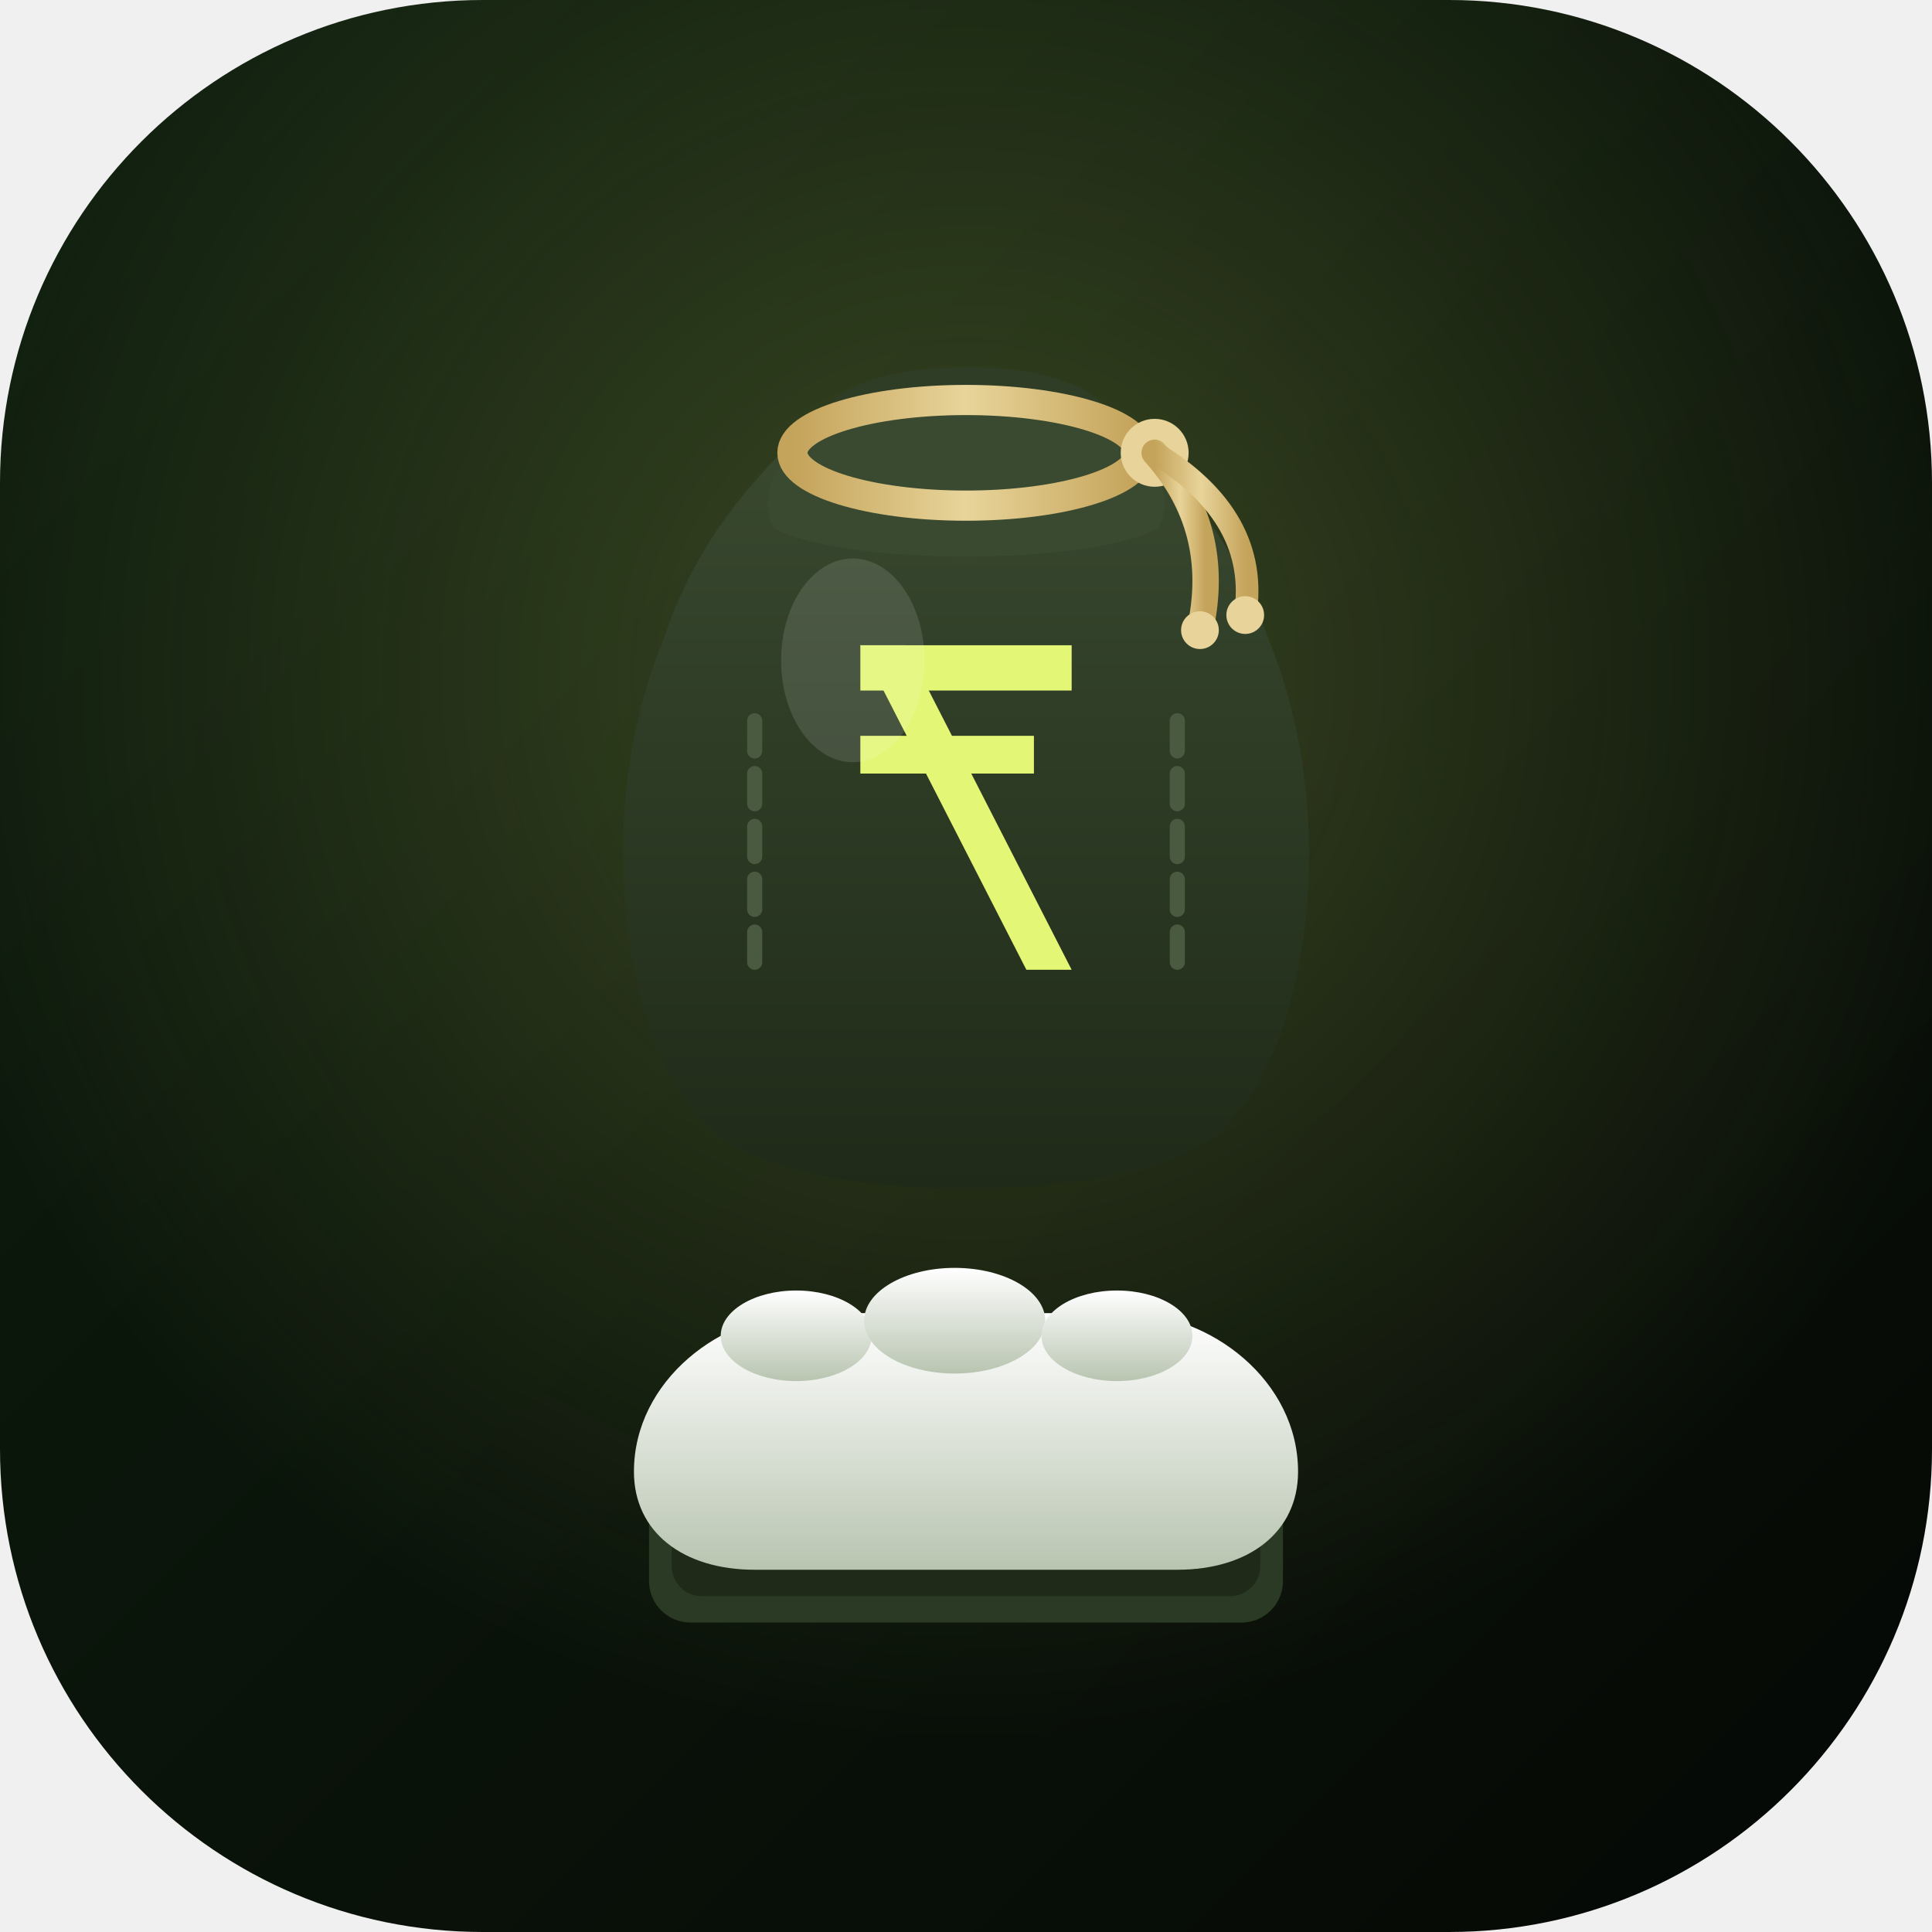
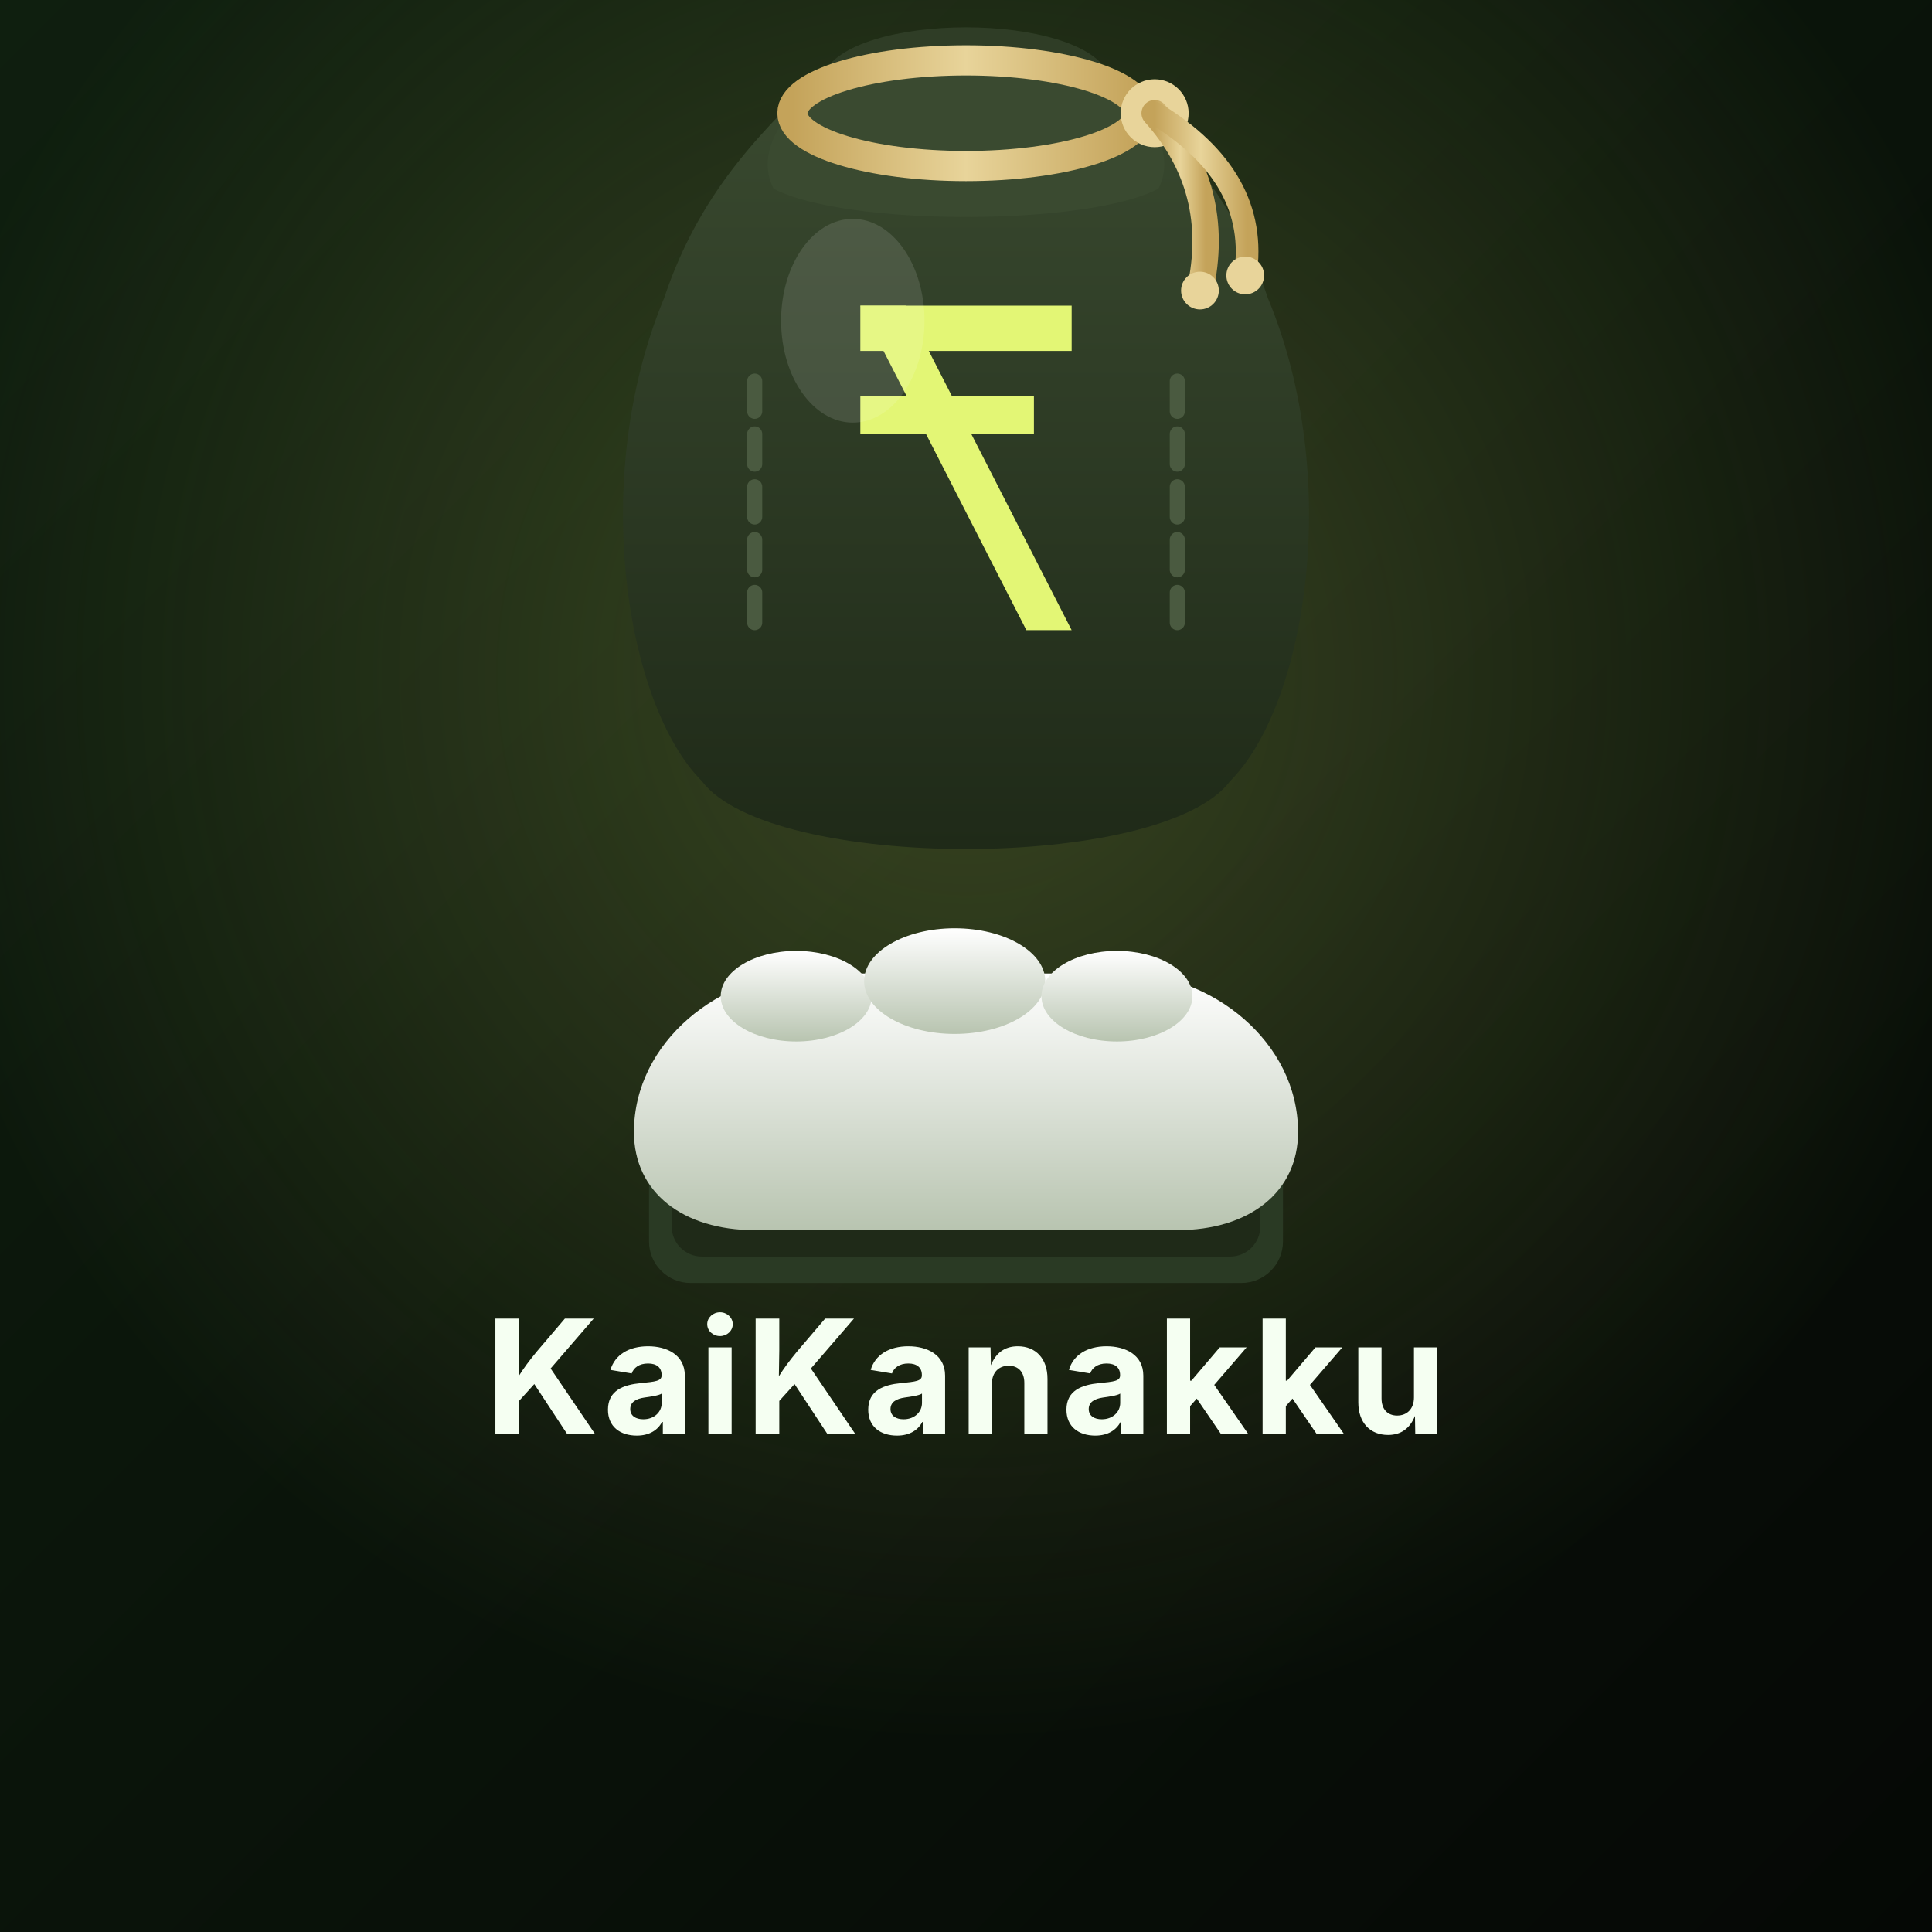
<svg xmlns="http://www.w3.org/2000/svg" width="512" height="512" viewBox="0 0 512 512" fill="none">
  <defs>
    <linearGradient id="bg" x1="0" y1="0" x2="1" y2="1">
      <stop offset="0%" stop-color="#0f1f0f" />
      <stop offset="100%" stop-color="#050805" />
    </linearGradient>
    <radialGradient id="glow" cx="50%" cy="35%" r="55%">
      <stop offset="0%" stop-color="#e3f675" stop-opacity="0.22" />
      <stop offset="100%" stop-color="#e3f675" stop-opacity="0" />
    </radialGradient>
    <linearGradient id="bag" x1="0" y1="0" x2="0" y2="1">
      <stop offset="0%" stop-color="#3a4a30" />
      <stop offset="100%" stop-color="#1f2a18" />
    </linearGradient>
    <linearGradient id="hand" x1="0" y1="0" x2="0" y2="1">
      <stop offset="0%" stop-color="#ffffff" />
      <stop offset="100%" stop-color="#b8c4b0" />
    </linearGradient>
    <linearGradient id="rope" x1="0" y1="0" x2="1" y2="0">
      <stop offset="0%" stop-color="#c4a35a" />
      <stop offset="50%" stop-color="#e8d49a" />
      <stop offset="100%" stop-color="#c4a35a" />
    </linearGradient>
  </defs>
-   <rect width="512" height="512" rx="128" fill="url(#bg)" />
-   <rect width="512" height="512" rx="128" fill="url(#glow)" />
-   <g transform="translate(256, 358)">
+   <rect width="512" height="512" fill="url(#bg)" />
+   <rect width="512" height="512" fill="url(#glow)" />
+   <g transform="translate(256, 268)">
    <rect x="-84" y="28" width="168" height="44" rx="11" fill="#2a3a24" />
    <rect x="-78" y="33" width="156" height="32" rx="8" fill="#1f2a18" />
    <path d="M-88 32 C-88 8, -65 -10, -42 -10 L42 -10 C65 -10, 88 8, 88 32 C88 48, 75 58, 56 58 L-56 58 C-75 58, -88 48, -88 32 Z" fill="url(#hand)" />
    <ellipse cx="-45" cy="-4" rx="20" ry="12" fill="url(#hand)" />
    <ellipse cx="-3" cy="-8" rx="24" ry="14" fill="url(#hand)" />
    <ellipse cx="40" cy="-4" rx="20" ry="12" fill="url(#hand)" />
  </g>
-   <g transform="translate(256, 215)">
+   <g transform="translate(256, 125)">
    <path d="M-70 82 C-90 62, -100 2, -80 -46 C-70 -76, -52 -92, -37 -107 L37 -107 C52 -92, 70 -76, 80 -46 C100 2, 90 62, 70 82 C52 106, -52 106, -70 82 Z" fill="url(#bag)" />
    <path d="M-38 -105 C-31 -122, 31 -122, 38 -105 C44 -92, 27 -85, 0 -85 C-27 -85, -44 -92, -38 -105 Z" fill="#2f3d26" />
    <path d="M-40 -102 C-46 -112, 46 -112, 40 -102 C48 -95, 56 -85, 51 -75 C32 -65, -32 -65, -51 -75 C-56 -85, -48 -95, -40 -102 Z" fill="#3a4a30" />
    <ellipse cx="0" cy="-95" rx="46" ry="14" stroke="url(#rope)" stroke-width="8" fill="none" />
    <circle cx="50" cy="-95" r="9" fill="#e8d49a" />
    <path d="M50 -95 Q68 -75 62 -48" stroke="url(#rope)" stroke-width="7" stroke-linecap="round" fill="none" />
    <path d="M50 -95 Q78 -78 74 -52" stroke="url(#rope)" stroke-width="6" stroke-linecap="round" fill="none" />
    <circle cx="62" cy="-48" r="5" fill="#e8d49a" />
    <circle cx="74" cy="-52" r="5" fill="#e8d49a" />
    <path d="M-56 -24 L-56 40" stroke="#4a5a40" stroke-width="4" stroke-linecap="round" stroke-dasharray="8 6" />
    <path d="M56 -24 L56 40" stroke="#4a5a40" stroke-width="4" stroke-linecap="round" stroke-dasharray="8 6" />
    <g fill="#e3f675">
      <path d="M-28 -44 L28 -44 L28 -32 L-28 -32 Z" />
      <path d="M-28 -20 L18 -20 L18 -10 L-28 -10 Z" />
      <path d="M-28 -44 L-16 -44 L28 42 L16 42 Z" />
    </g>
    <ellipse cx="-30" cy="-40" rx="19" ry="27" fill="white" opacity="0.12" />
  </g>
+   <text x="256" y="380" text-anchor="middle" font-family="Inter, system-ui, sans-serif" font-size="42" font-weight="700" fill="#f5fff2" letter-spacing="1">KaiKanakku</text>
</svg>
